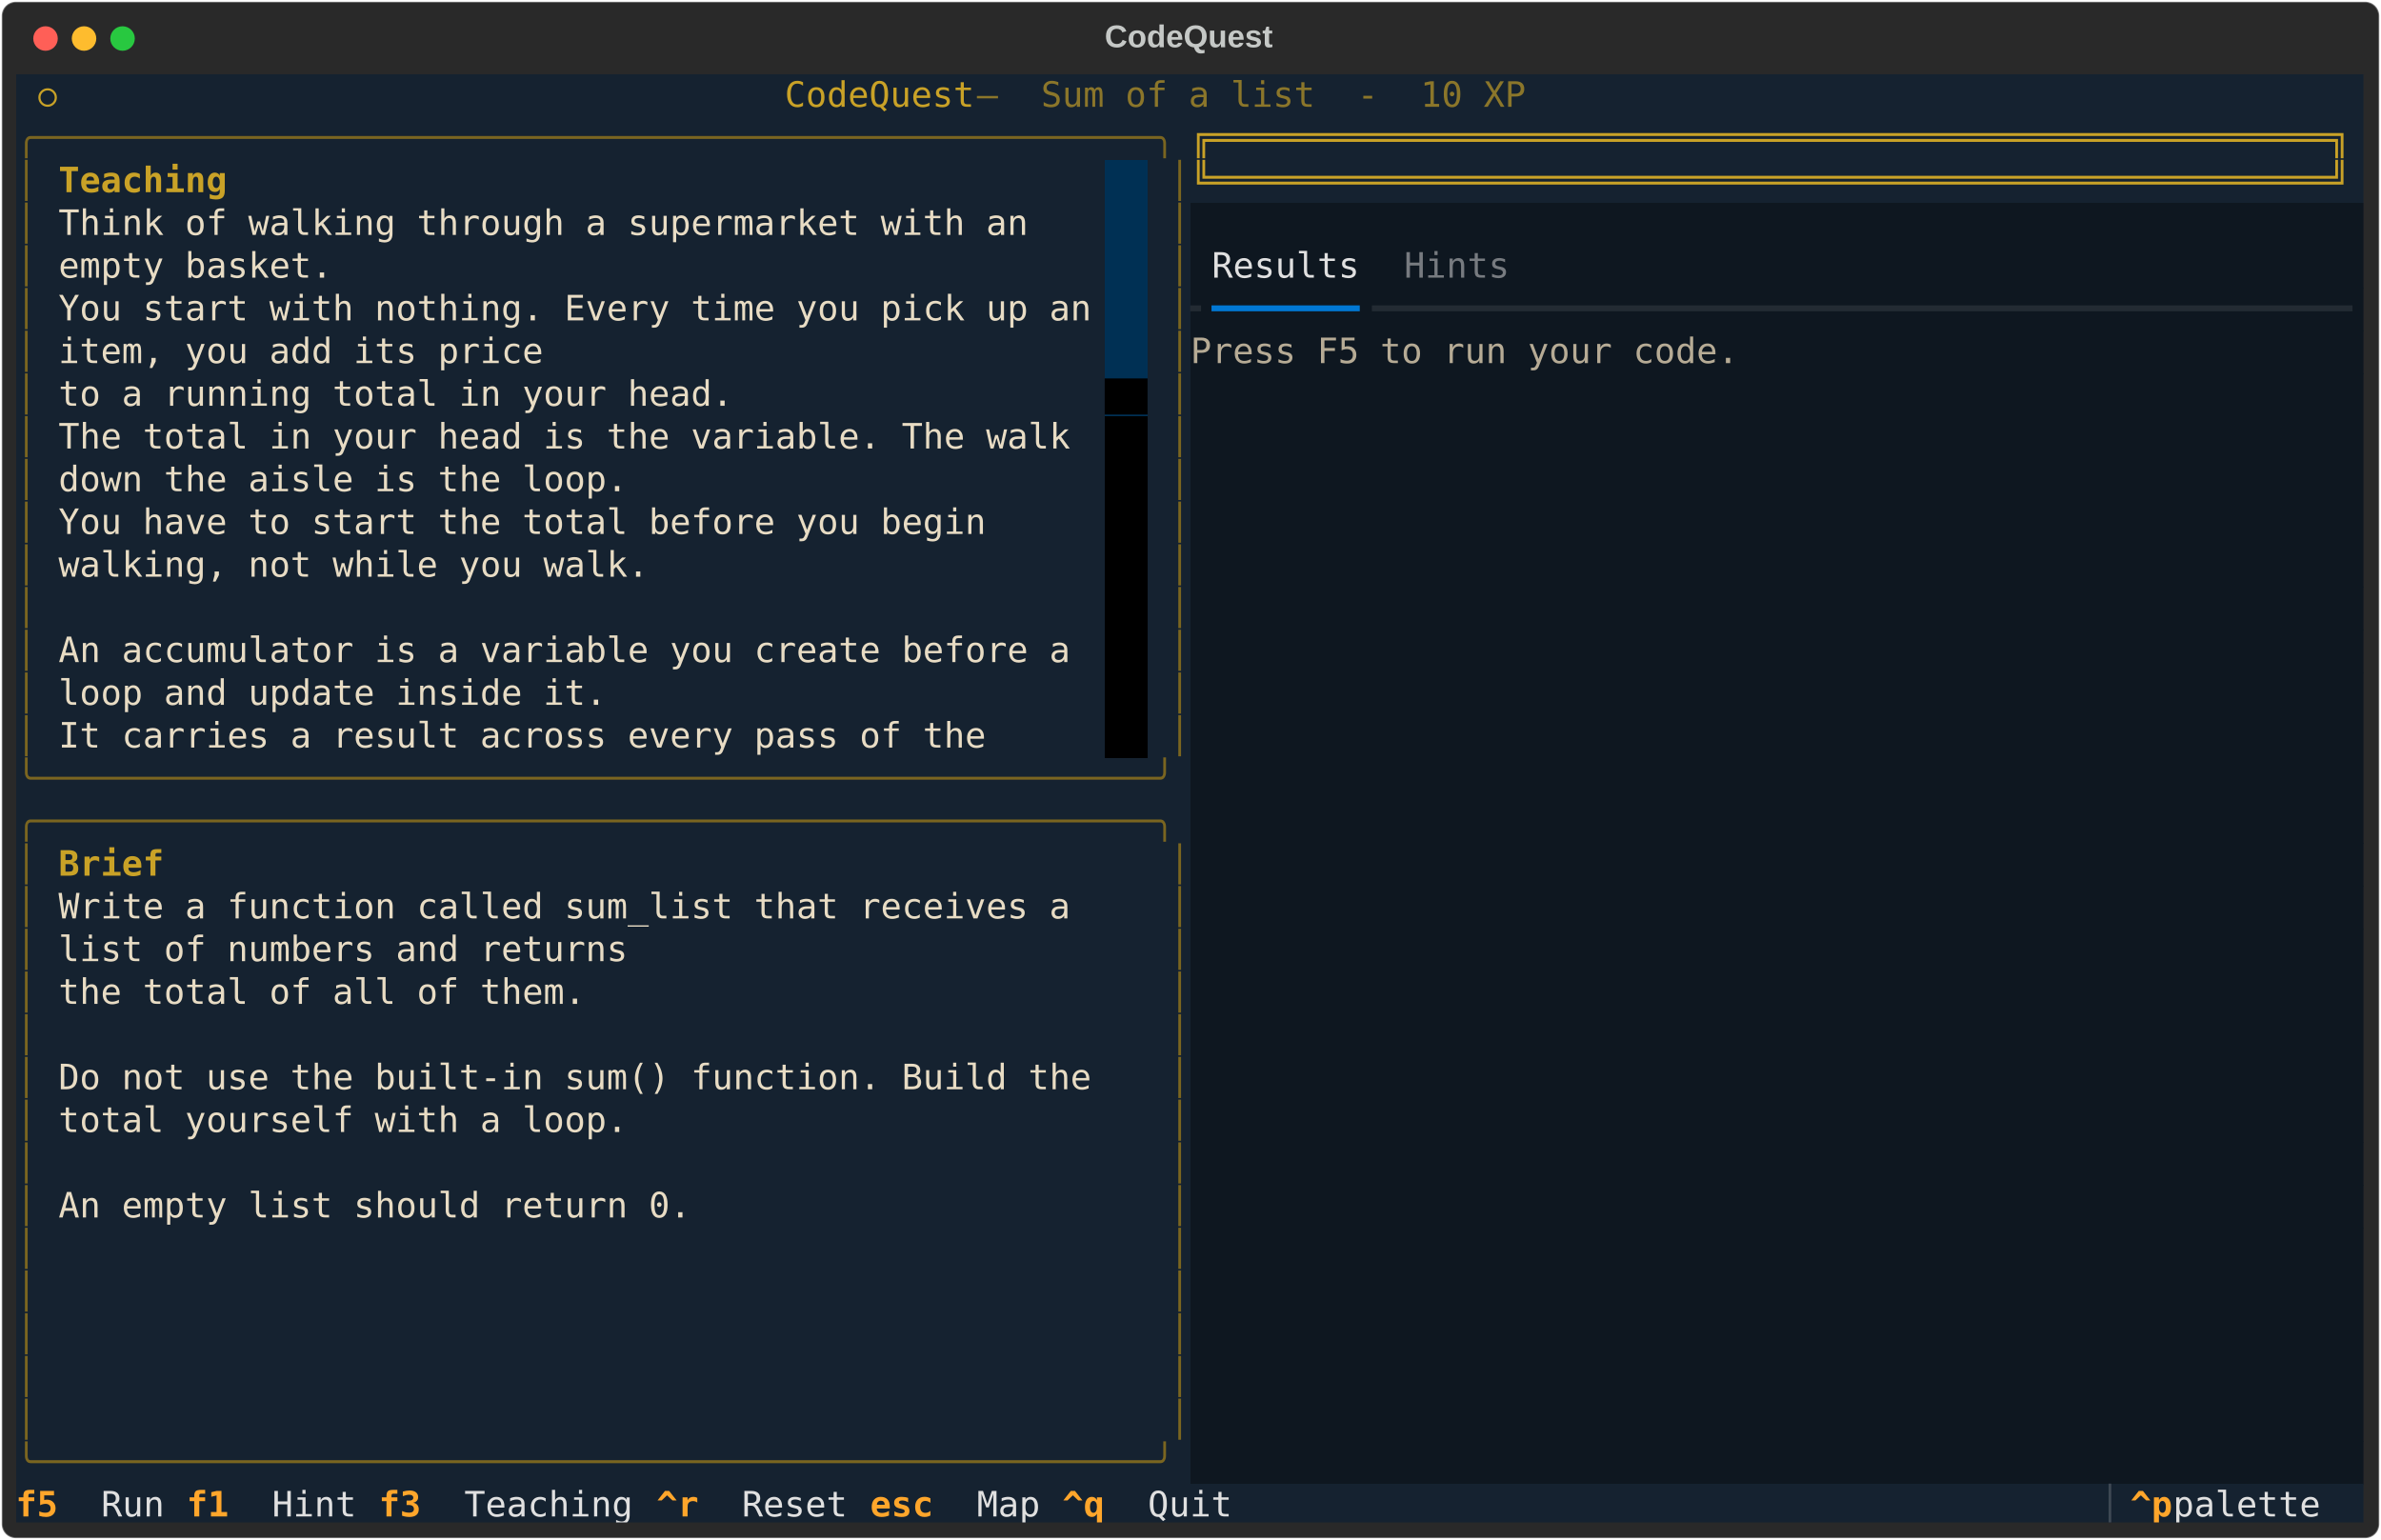
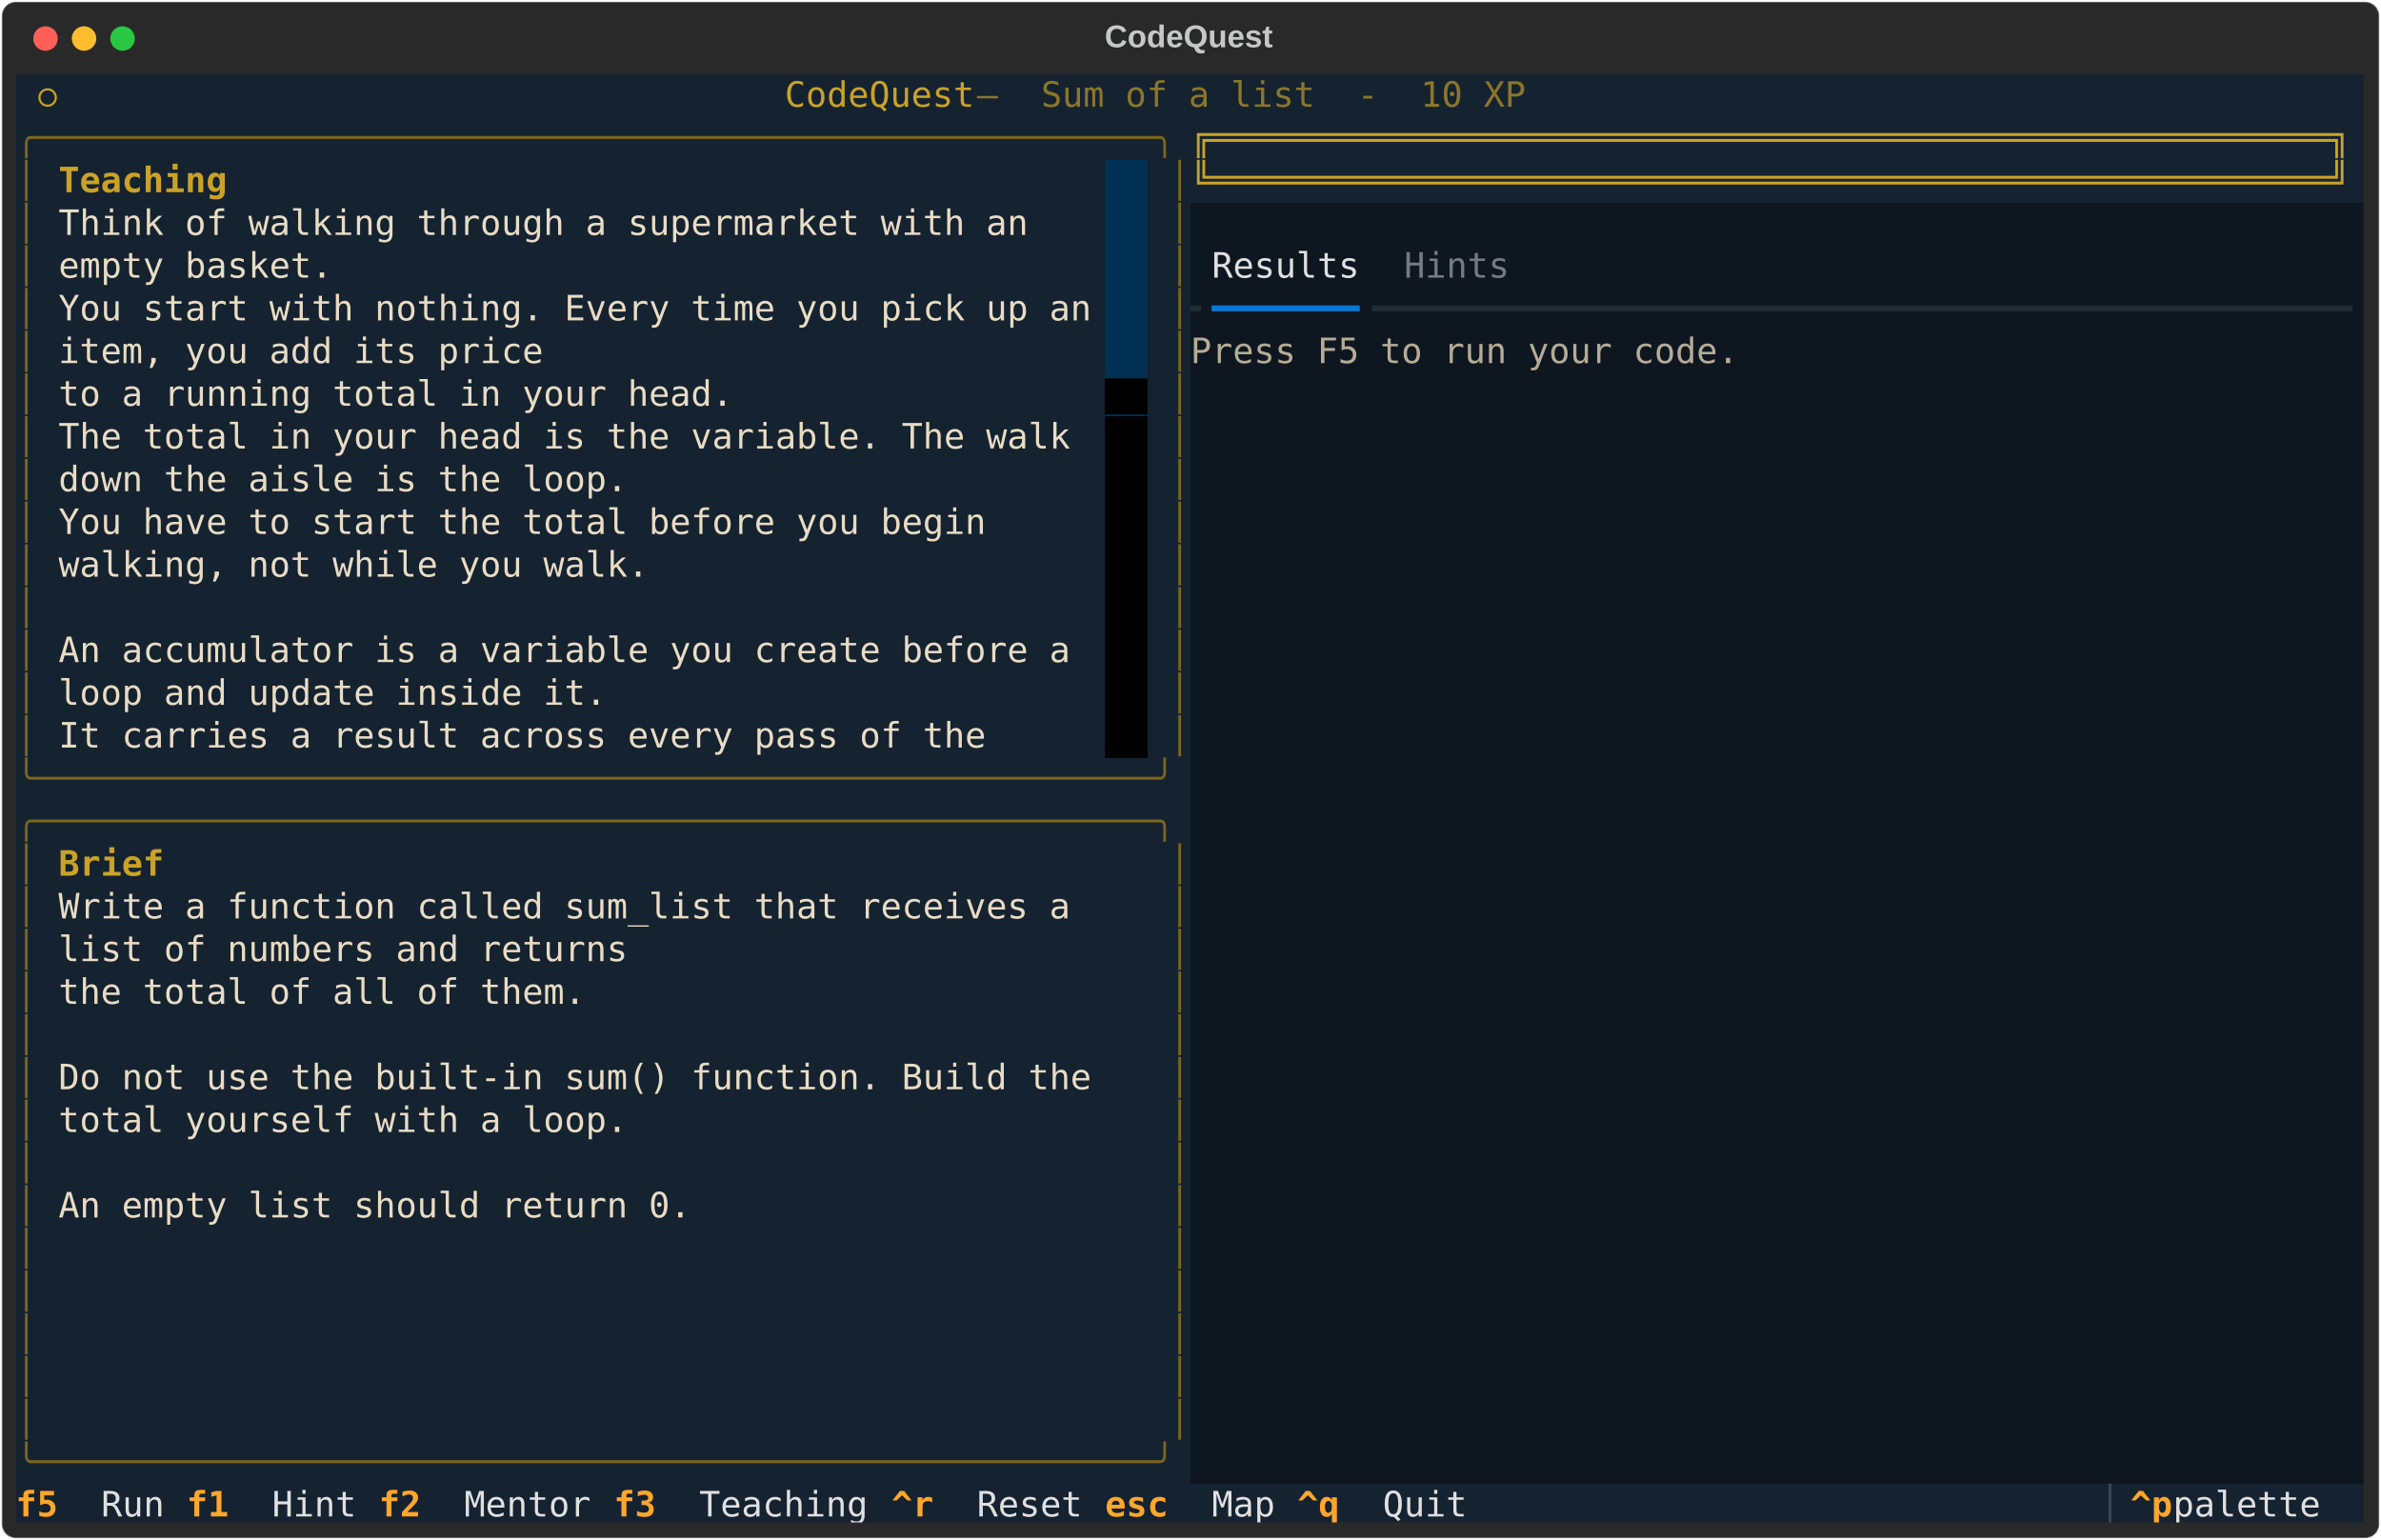
<svg xmlns="http://www.w3.org/2000/svg" class="rich-terminal" viewBox="0 0 1360 879.6">
  <style>

    @font-face {
        font-family: "Fira Code";
        src: local("FiraCode-Regular"),
                url("https://cdnjs.cloudflare.com/ajax/libs/firacode/6.2.0/woff2/FiraCode-Regular.woff2") format("woff2"),
                url("https://cdnjs.cloudflare.com/ajax/libs/firacode/6.2.0/woff/FiraCode-Regular.woff") format("woff");
        font-style: normal;
        font-weight: 400;
    }
    @font-face {
        font-family: "Fira Code";
        src: local("FiraCode-Bold"),
                url("https://cdnjs.cloudflare.com/ajax/libs/firacode/6.2.0/woff2/FiraCode-Bold.woff2") format("woff2"),
                url("https://cdnjs.cloudflare.com/ajax/libs/firacode/6.2.0/woff/FiraCode-Bold.woff") format("woff");
        font-style: bold;
        font-weight: 700;
    }

    .terminal-matrix {
        font-family: Fira Code, monospace;
        font-size: 20px;
        line-height: 24.4px;
        font-variant-east-asian: full-width;
    }

    .terminal-title {
        font-size: 18px;
        font-weight: bold;
        font-family: arial;
    }

    .terminal-r1 { fill: #c5c8c6 }
.terminal-r2 { fill: #c9a227 }
.terminal-r3 { fill: #8b762a }
.terminal-r4 { fill: #7a6520 }
.terminal-r5 { fill: #c9a227;font-weight: bold }
.terminal-r6 { fill: #152230 }
.terminal-r7 { fill: #e8dcc4 }
.terminal-r8 { fill: #b6ab95 }
.terminal-r9 { fill: #e0e0e0 }
.terminal-r10 { fill: #777b80 }
.terminal-r11 { fill: #232b33 }
.terminal-r12 { fill: #0178d4 }
.terminal-r13 { fill: #000000 }
.terminal-r14 { fill: #ffa62b;font-weight: bold }
.terminal-r15 { fill: #3d4853 }
    </style>
  <defs>
    <clipPath id="terminal-clip-terminal">
      <rect x="0" y="0" width="1341.0" height="828.6" />
    </clipPath>
    <clipPath id="terminal-line-0">
      <rect x="0" y="1.5" width="1342" height="24.65" />
    </clipPath>
    <clipPath id="terminal-line-1">
      <rect x="0" y="25.9" width="1342" height="24.65" />
    </clipPath>
    <clipPath id="terminal-line-2">
      <rect x="0" y="50.3" width="1342" height="24.65" />
    </clipPath>
    <clipPath id="terminal-line-3">
      <rect x="0" y="74.7" width="1342" height="24.65" />
    </clipPath>
    <clipPath id="terminal-line-4">
      <rect x="0" y="99.1" width="1342" height="24.65" />
    </clipPath>
    <clipPath id="terminal-line-5">
      <rect x="0" y="123.5" width="1342" height="24.65" />
    </clipPath>
    <clipPath id="terminal-line-6">
      <rect x="0" y="147.9" width="1342" height="24.65" />
    </clipPath>
    <clipPath id="terminal-line-7">
      <rect x="0" y="172.3" width="1342" height="24.65" />
    </clipPath>
    <clipPath id="terminal-line-8">
      <rect x="0" y="196.7" width="1342" height="24.65" />
    </clipPath>
    <clipPath id="terminal-line-9">
      <rect x="0" y="221.1" width="1342" height="24.65" />
    </clipPath>
    <clipPath id="terminal-line-10">
      <rect x="0" y="245.5" width="1342" height="24.65" />
    </clipPath>
    <clipPath id="terminal-line-11">
      <rect x="0" y="269.9" width="1342" height="24.65" />
    </clipPath>
    <clipPath id="terminal-line-12">
      <rect x="0" y="294.3" width="1342" height="24.65" />
    </clipPath>
    <clipPath id="terminal-line-13">
      <rect x="0" y="318.7" width="1342" height="24.65" />
    </clipPath>
    <clipPath id="terminal-line-14">
      <rect x="0" y="343.1" width="1342" height="24.65" />
    </clipPath>
    <clipPath id="terminal-line-15">
      <rect x="0" y="367.5" width="1342" height="24.65" />
    </clipPath>
    <clipPath id="terminal-line-16">
      <rect x="0" y="391.9" width="1342" height="24.65" />
    </clipPath>
    <clipPath id="terminal-line-17">
      <rect x="0" y="416.3" width="1342" height="24.65" />
    </clipPath>
    <clipPath id="terminal-line-18">
      <rect x="0" y="440.7" width="1342" height="24.65" />
    </clipPath>
    <clipPath id="terminal-line-19">
      <rect x="0" y="465.1" width="1342" height="24.65" />
    </clipPath>
    <clipPath id="terminal-line-20">
      <rect x="0" y="489.5" width="1342" height="24.65" />
    </clipPath>
    <clipPath id="terminal-line-21">
      <rect x="0" y="513.9" width="1342" height="24.65" />
    </clipPath>
    <clipPath id="terminal-line-22">
      <rect x="0" y="538.3" width="1342" height="24.65" />
    </clipPath>
    <clipPath id="terminal-line-23">
      <rect x="0" y="562.7" width="1342" height="24.65" />
    </clipPath>
    <clipPath id="terminal-line-24">
      <rect x="0" y="587.1" width="1342" height="24.65" />
    </clipPath>
    <clipPath id="terminal-line-25">
      <rect x="0" y="611.5" width="1342" height="24.65" />
    </clipPath>
    <clipPath id="terminal-line-26">
      <rect x="0" y="635.9" width="1342" height="24.65" />
    </clipPath>
    <clipPath id="terminal-line-27">
      <rect x="0" y="660.3" width="1342" height="24.65" />
    </clipPath>
    <clipPath id="terminal-line-28">
      <rect x="0" y="684.7" width="1342" height="24.65" />
    </clipPath>
    <clipPath id="terminal-line-29">
      <rect x="0" y="709.1" width="1342" height="24.65" />
    </clipPath>
    <clipPath id="terminal-line-30">
      <rect x="0" y="733.5" width="1342" height="24.65" />
    </clipPath>
    <clipPath id="terminal-line-31">
      <rect x="0" y="757.9" width="1342" height="24.65" />
    </clipPath>
    <clipPath id="terminal-line-32">
      <rect x="0" y="782.3" width="1342" height="24.65" />
    </clipPath>
  </defs>
  <rect fill="#292929" stroke="rgba(255,255,255,0.35)" stroke-width="1" x="1" y="1" width="1358" height="877.6" rx="8" />
  <text class="terminal-title" fill="#c5c8c6" text-anchor="middle" x="679" y="27">CodeQuest</text>
  <g transform="translate(26,22)">
    <circle cx="0" cy="0" r="7" fill="#ff5f57" />
    <circle cx="22" cy="0" r="7" fill="#febc2e" />
    <circle cx="44" cy="0" r="7" fill="#28c840" />
  </g>
  <g transform="translate(9, 41)" clip-path="url(#terminal-clip-terminal)">
    <rect fill="#152230" x="0" y="1.5" width="12.2" height="24.65" shape-rendering="crispEdges" />
    <rect fill="#152230" x="12.2" y="1.5" width="12.2" height="24.65" shape-rendering="crispEdges" />
    <rect fill="#152230" x="24.4" y="1.5" width="61" height="24.65" shape-rendering="crispEdges" />
    <rect fill="#152230" x="85.4" y="1.5" width="12.2" height="24.65" shape-rendering="crispEdges" />
    <rect fill="#152230" x="97.6" y="1.5" width="341.6" height="24.65" shape-rendering="crispEdges" />
    <rect fill="#152230" x="439.2" y="1.5" width="109.8" height="24.65" shape-rendering="crispEdges" />
    <rect fill="#152230" x="549" y="1.5" width="36.6" height="24.65" shape-rendering="crispEdges" />
    <rect fill="#152230" x="585.6" y="1.5" width="280.6" height="24.65" shape-rendering="crispEdges" />
    <rect fill="#152230" x="866.2" y="1.5" width="353.8" height="24.65" shape-rendering="crispEdges" />
    <rect fill="#152230" x="1220" y="1.5" width="12.2" height="24.65" shape-rendering="crispEdges" />
    <rect fill="#152230" x="1232.2" y="1.5" width="0" height="24.65" shape-rendering="crispEdges" />
    <rect fill="#152230" x="1232.2" y="1.5" width="109.8" height="24.65" shape-rendering="crispEdges" />
    <rect fill="#152230" x="0" y="25.9" width="671" height="24.65" shape-rendering="crispEdges" />
    <rect fill="#152230" x="671" y="25.9" width="671" height="24.65" shape-rendering="crispEdges" />
    <rect fill="#152230" x="0" y="50.3" width="12.2" height="24.65" shape-rendering="crispEdges" />
    <rect fill="#152230" x="12.2" y="50.3" width="12.2" height="24.65" shape-rendering="crispEdges" />
    <rect fill="#152230" x="24.4" y="50.3" width="97.6" height="24.65" shape-rendering="crispEdges" />
    <rect fill="#152230" x="122" y="50.3" width="500.2" height="24.65" shape-rendering="crispEdges" />
    <rect fill="#003054" x="622.2" y="50.3" width="24.4" height="24.65" shape-rendering="crispEdges" />
    <rect fill="#152230" x="646.6" y="50.3" width="12.2" height="24.65" shape-rendering="crispEdges" />
    <rect fill="#152230" x="658.8" y="50.3" width="12.2" height="24.65" shape-rendering="crispEdges" />
    <rect fill="#152230" x="671" y="50.3" width="671" height="24.65" shape-rendering="crispEdges" />
    <rect fill="#152230" x="0" y="74.7" width="12.2" height="24.65" shape-rendering="crispEdges" />
    <rect fill="#152230" x="12.2" y="74.7" width="12.2" height="24.65" shape-rendering="crispEdges" />
    <rect fill="#152230" x="24.4" y="74.7" width="561.2" height="24.65" shape-rendering="crispEdges" />
    <rect fill="#152230" x="585.6" y="74.7" width="36.6" height="24.65" shape-rendering="crispEdges" />
    <rect fill="#003054" x="622.2" y="74.7" width="24.4" height="24.65" shape-rendering="crispEdges" />
    <rect fill="#152230" x="646.6" y="74.7" width="12.2" height="24.65" shape-rendering="crispEdges" />
    <rect fill="#152230" x="658.8" y="74.7" width="12.2" height="24.65" shape-rendering="crispEdges" />
    <rect fill="#0e1720" x="671" y="74.7" width="0" height="24.65" shape-rendering="crispEdges" />
    <rect fill="#0e1720" x="671" y="74.7" width="671" height="24.65" shape-rendering="crispEdges" />
    <rect fill="#152230" x="0" y="99.1" width="12.2" height="24.65" shape-rendering="crispEdges" />
    <rect fill="#152230" x="12.2" y="99.1" width="12.2" height="24.65" shape-rendering="crispEdges" />
    <rect fill="#152230" x="24.4" y="99.1" width="158.6" height="24.65" shape-rendering="crispEdges" />
    <rect fill="#152230" x="183" y="99.1" width="439.2" height="24.65" shape-rendering="crispEdges" />
    <rect fill="#003054" x="622.2" y="99.1" width="24.4" height="24.65" shape-rendering="crispEdges" />
    <rect fill="#152230" x="646.6" y="99.1" width="12.2" height="24.65" shape-rendering="crispEdges" />
    <rect fill="#152230" x="658.8" y="99.1" width="12.2" height="24.65" shape-rendering="crispEdges" />
    <rect fill="#0e1720" x="671" y="99.1" width="12.2" height="24.65" shape-rendering="crispEdges" />
    <rect fill="#0e1720" x="683.2" y="99.1" width="85.4" height="24.65" shape-rendering="crispEdges" />
    <rect fill="#0e1720" x="768.6" y="99.1" width="24.4" height="24.65" shape-rendering="crispEdges" />
    <rect fill="#0e1720" x="793" y="99.1" width="61" height="24.65" shape-rendering="crispEdges" />
    <rect fill="#0e1720" x="854" y="99.1" width="488" height="24.65" shape-rendering="crispEdges" />
    <rect fill="#152230" x="0" y="123.5" width="12.2" height="24.65" shape-rendering="crispEdges" />
    <rect fill="#152230" x="12.2" y="123.5" width="12.2" height="24.65" shape-rendering="crispEdges" />
    <rect fill="#152230" x="24.4" y="123.5" width="597.8" height="24.65" shape-rendering="crispEdges" />
    <rect fill="#003054" x="622.2" y="123.5" width="24.4" height="24.65" shape-rendering="crispEdges" />
    <rect fill="#152230" x="646.6" y="123.5" width="12.2" height="24.65" shape-rendering="crispEdges" />
    <rect fill="#152230" x="658.8" y="123.5" width="12.2" height="24.65" shape-rendering="crispEdges" />
    <rect fill="#0e1720" x="671" y="123.5" width="12.2" height="24.65" shape-rendering="crispEdges" />
    <rect fill="#0e1720" x="683.2" y="123.5" width="85.4" height="24.65" shape-rendering="crispEdges" />
    <rect fill="#0e1720" x="768.6" y="123.5" width="573.4" height="24.65" shape-rendering="crispEdges" />
    <rect fill="#152230" x="0" y="147.9" width="12.2" height="24.65" shape-rendering="crispEdges" />
    <rect fill="#152230" x="12.2" y="147.9" width="12.2" height="24.65" shape-rendering="crispEdges" />
    <rect fill="#152230" x="24.4" y="147.9" width="280.6" height="24.65" shape-rendering="crispEdges" />
    <rect fill="#152230" x="305" y="147.9" width="317.2" height="24.65" shape-rendering="crispEdges" />
    <rect fill="#003054" x="622.2" y="147.9" width="24.4" height="24.65" shape-rendering="crispEdges" />
    <rect fill="#152230" x="646.6" y="147.9" width="12.2" height="24.65" shape-rendering="crispEdges" />
    <rect fill="#152230" x="658.8" y="147.9" width="12.2" height="24.65" shape-rendering="crispEdges" />
    <rect fill="#0e1720" x="671" y="147.9" width="317.2" height="24.65" shape-rendering="crispEdges" />
    <rect fill="#0e1720" x="988.2" y="147.9" width="353.8" height="24.65" shape-rendering="crispEdges" />
    <rect fill="#152230" x="0" y="172.3" width="12.2" height="24.65" shape-rendering="crispEdges" />
    <rect fill="#152230" x="12.2" y="172.3" width="12.2" height="24.65" shape-rendering="crispEdges" />
    <rect fill="#152230" x="24.4" y="172.3" width="390.4" height="24.65" shape-rendering="crispEdges" />
    <rect fill="#152230" x="414.8" y="172.3" width="207.4" height="24.65" shape-rendering="crispEdges" />
    <rect fill="#003054" x="622.2" y="172.3" width="24.4" height="24.65" shape-rendering="crispEdges" />
    <rect fill="#152230" x="646.6" y="172.3" width="12.2" height="24.65" shape-rendering="crispEdges" />
    <rect fill="#152230" x="658.8" y="172.3" width="12.2" height="24.65" shape-rendering="crispEdges" />
    <rect fill="#0e1720" x="671" y="172.3" width="671" height="24.65" shape-rendering="crispEdges" />
    <rect fill="#152230" x="0" y="196.7" width="12.2" height="24.65" shape-rendering="crispEdges" />
    <rect fill="#152230" x="12.2" y="196.7" width="12.2" height="24.65" shape-rendering="crispEdges" />
    <rect fill="#152230" x="24.4" y="196.7" width="585.6" height="24.65" shape-rendering="crispEdges" />
    <rect fill="#152230" x="610" y="196.7" width="12.2" height="24.65" shape-rendering="crispEdges" />
    <rect fill="#000000" x="622.2" y="196.7" width="24.4" height="24.65" shape-rendering="crispEdges" />
    <rect fill="#152230" x="646.6" y="196.7" width="12.2" height="24.65" shape-rendering="crispEdges" />
    <rect fill="#152230" x="658.8" y="196.7" width="12.2" height="24.65" shape-rendering="crispEdges" />
    <rect fill="#0e1720" x="671" y="196.7" width="671" height="24.65" shape-rendering="crispEdges" />
    <rect fill="#152230" x="0" y="221.1" width="12.2" height="24.65" shape-rendering="crispEdges" />
    <rect fill="#152230" x="12.2" y="221.1" width="12.2" height="24.65" shape-rendering="crispEdges" />
    <rect fill="#152230" x="24.4" y="221.1" width="329.4" height="24.65" shape-rendering="crispEdges" />
    <rect fill="#152230" x="353.8" y="221.1" width="268.4" height="24.65" shape-rendering="crispEdges" />
    <rect fill="#000000" x="622.2" y="221.1" width="24.4" height="24.65" shape-rendering="crispEdges" />
    <rect fill="#152230" x="646.6" y="221.1" width="12.2" height="24.65" shape-rendering="crispEdges" />
    <rect fill="#152230" x="658.8" y="221.1" width="12.2" height="24.65" shape-rendering="crispEdges" />
    <rect fill="#0e1720" x="671" y="221.1" width="671" height="24.65" shape-rendering="crispEdges" />
    <rect fill="#152230" x="0" y="245.5" width="12.2" height="24.65" shape-rendering="crispEdges" />
    <rect fill="#152230" x="12.2" y="245.5" width="12.2" height="24.65" shape-rendering="crispEdges" />
    <rect fill="#152230" x="24.4" y="245.5" width="536.8" height="24.65" shape-rendering="crispEdges" />
    <rect fill="#152230" x="561.2" y="245.5" width="61" height="24.65" shape-rendering="crispEdges" />
    <rect fill="#000000" x="622.2" y="245.5" width="24.4" height="24.65" shape-rendering="crispEdges" />
    <rect fill="#152230" x="646.6" y="245.5" width="12.2" height="24.65" shape-rendering="crispEdges" />
    <rect fill="#152230" x="658.8" y="245.5" width="12.2" height="24.65" shape-rendering="crispEdges" />
    <rect fill="#0e1720" x="671" y="245.5" width="671" height="24.65" shape-rendering="crispEdges" />
    <rect fill="#152230" x="0" y="269.9" width="12.2" height="24.65" shape-rendering="crispEdges" />
    <rect fill="#152230" x="12.2" y="269.9" width="12.2" height="24.65" shape-rendering="crispEdges" />
    <rect fill="#152230" x="24.4" y="269.9" width="341.6" height="24.65" shape-rendering="crispEdges" />
    <rect fill="#152230" x="366" y="269.9" width="256.2" height="24.65" shape-rendering="crispEdges" />
    <rect fill="#000000" x="622.2" y="269.9" width="24.4" height="24.65" shape-rendering="crispEdges" />
    <rect fill="#152230" x="646.6" y="269.9" width="12.2" height="24.65" shape-rendering="crispEdges" />
    <rect fill="#152230" x="658.8" y="269.9" width="12.2" height="24.65" shape-rendering="crispEdges" />
    <rect fill="#0e1720" x="671" y="269.9" width="671" height="24.65" shape-rendering="crispEdges" />
    <rect fill="#152230" x="0" y="294.3" width="12.2" height="24.65" shape-rendering="crispEdges" />
    <rect fill="#152230" x="12.2" y="294.3" width="12.2" height="24.65" shape-rendering="crispEdges" />
    <rect fill="#152230" x="24.4" y="294.3" width="0" height="24.65" shape-rendering="crispEdges" />
    <rect fill="#152230" x="24.4" y="294.3" width="597.8" height="24.65" shape-rendering="crispEdges" />
    <rect fill="#000000" x="622.2" y="294.3" width="24.4" height="24.65" shape-rendering="crispEdges" />
    <rect fill="#152230" x="646.6" y="294.3" width="12.2" height="24.65" shape-rendering="crispEdges" />
    <rect fill="#152230" x="658.8" y="294.3" width="12.2" height="24.65" shape-rendering="crispEdges" />
    <rect fill="#0e1720" x="671" y="294.3" width="671" height="24.65" shape-rendering="crispEdges" />
    <rect fill="#152230" x="0" y="318.7" width="12.2" height="24.65" shape-rendering="crispEdges" />
    <rect fill="#152230" x="12.2" y="318.7" width="12.2" height="24.65" shape-rendering="crispEdges" />
    <rect fill="#152230" x="24.4" y="318.7" width="585.6" height="24.65" shape-rendering="crispEdges" />
    <rect fill="#152230" x="610" y="318.7" width="12.2" height="24.65" shape-rendering="crispEdges" />
    <rect fill="#000000" x="622.2" y="318.7" width="24.4" height="24.65" shape-rendering="crispEdges" />
    <rect fill="#152230" x="646.6" y="318.7" width="12.2" height="24.65" shape-rendering="crispEdges" />
    <rect fill="#152230" x="658.8" y="318.7" width="12.2" height="24.65" shape-rendering="crispEdges" />
    <rect fill="#0e1720" x="671" y="318.7" width="671" height="24.65" shape-rendering="crispEdges" />
    <rect fill="#152230" x="0" y="343.1" width="12.2" height="24.65" shape-rendering="crispEdges" />
    <rect fill="#152230" x="12.2" y="343.1" width="12.2" height="24.65" shape-rendering="crispEdges" />
    <rect fill="#152230" x="24.4" y="343.1" width="317.2" height="24.65" shape-rendering="crispEdges" />
    <rect fill="#152230" x="341.6" y="343.1" width="280.6" height="24.65" shape-rendering="crispEdges" />
    <rect fill="#000000" x="622.2" y="343.1" width="24.4" height="24.65" shape-rendering="crispEdges" />
    <rect fill="#152230" x="646.6" y="343.1" width="12.2" height="24.65" shape-rendering="crispEdges" />
    <rect fill="#152230" x="658.8" y="343.1" width="12.2" height="24.65" shape-rendering="crispEdges" />
    <rect fill="#0e1720" x="671" y="343.1" width="671" height="24.65" shape-rendering="crispEdges" />
    <rect fill="#152230" x="0" y="367.5" width="12.2" height="24.65" shape-rendering="crispEdges" />
    <rect fill="#152230" x="12.2" y="367.5" width="12.2" height="24.65" shape-rendering="crispEdges" />
    <rect fill="#152230" x="24.4" y="367.5" width="536.8" height="24.65" shape-rendering="crispEdges" />
    <rect fill="#152230" x="561.2" y="367.5" width="61" height="24.65" shape-rendering="crispEdges" />
    <rect fill="#000000" x="622.2" y="367.5" width="24.4" height="24.65" shape-rendering="crispEdges" />
    <rect fill="#152230" x="646.6" y="367.5" width="12.2" height="24.65" shape-rendering="crispEdges" />
    <rect fill="#152230" x="658.8" y="367.5" width="12.2" height="24.65" shape-rendering="crispEdges" />
    <rect fill="#0e1720" x="671" y="367.5" width="671" height="24.65" shape-rendering="crispEdges" />
    <rect fill="#152230" x="0" y="391.9" width="671" height="24.65" shape-rendering="crispEdges" />
    <rect fill="#0e1720" x="671" y="391.9" width="671" height="24.65" shape-rendering="crispEdges" />
    <rect fill="#152230" x="0" y="416.3" width="671" height="24.65" shape-rendering="crispEdges" />
    <rect fill="#0e1720" x="671" y="416.3" width="671" height="24.65" shape-rendering="crispEdges" />
    <rect fill="#152230" x="0" y="440.7" width="12.2" height="24.65" shape-rendering="crispEdges" />
    <rect fill="#152230" x="12.2" y="440.7" width="12.2" height="24.65" shape-rendering="crispEdges" />
    <rect fill="#152230" x="24.4" y="440.7" width="61" height="24.65" shape-rendering="crispEdges" />
    <rect fill="#152230" x="85.4" y="440.7" width="573.4" height="24.65" shape-rendering="crispEdges" />
    <rect fill="#152230" x="658.8" y="440.7" width="12.2" height="24.65" shape-rendering="crispEdges" />
    <rect fill="#0e1720" x="671" y="440.7" width="671" height="24.65" shape-rendering="crispEdges" />
    <rect fill="#152230" x="0" y="465.1" width="12.2" height="24.65" shape-rendering="crispEdges" />
    <rect fill="#152230" x="12.2" y="465.1" width="12.2" height="24.65" shape-rendering="crispEdges" />
    <rect fill="#152230" x="24.4" y="465.1" width="585.6" height="24.65" shape-rendering="crispEdges" />
    <rect fill="#152230" x="610" y="465.1" width="48.8" height="24.65" shape-rendering="crispEdges" />
    <rect fill="#152230" x="658.8" y="465.1" width="12.2" height="24.65" shape-rendering="crispEdges" />
    <rect fill="#0e1720" x="671" y="465.1" width="671" height="24.65" shape-rendering="crispEdges" />
    <rect fill="#152230" x="0" y="489.5" width="12.2" height="24.65" shape-rendering="crispEdges" />
    <rect fill="#152230" x="12.2" y="489.5" width="12.2" height="24.65" shape-rendering="crispEdges" />
    <rect fill="#152230" x="24.4" y="489.5" width="329.4" height="24.65" shape-rendering="crispEdges" />
    <rect fill="#152230" x="353.8" y="489.5" width="305" height="24.65" shape-rendering="crispEdges" />
    <rect fill="#152230" x="658.8" y="489.5" width="12.2" height="24.65" shape-rendering="crispEdges" />
    <rect fill="#0e1720" x="671" y="489.5" width="671" height="24.65" shape-rendering="crispEdges" />
    <rect fill="#152230" x="0" y="513.9" width="12.2" height="24.65" shape-rendering="crispEdges" />
    <rect fill="#152230" x="12.2" y="513.9" width="12.2" height="24.65" shape-rendering="crispEdges" />
    <rect fill="#152230" x="24.4" y="513.9" width="305" height="24.65" shape-rendering="crispEdges" />
    <rect fill="#152230" x="329.4" y="513.9" width="329.4" height="24.65" shape-rendering="crispEdges" />
    <rect fill="#152230" x="658.8" y="513.9" width="12.2" height="24.65" shape-rendering="crispEdges" />
    <rect fill="#0e1720" x="671" y="513.9" width="671" height="24.65" shape-rendering="crispEdges" />
    <rect fill="#152230" x="0" y="538.3" width="12.2" height="24.65" shape-rendering="crispEdges" />
    <rect fill="#152230" x="12.2" y="538.3" width="12.2" height="24.65" shape-rendering="crispEdges" />
    <rect fill="#152230" x="24.4" y="538.3" width="0" height="24.65" shape-rendering="crispEdges" />
    <rect fill="#152230" x="24.4" y="538.3" width="634.4" height="24.65" shape-rendering="crispEdges" />
    <rect fill="#152230" x="658.8" y="538.3" width="12.2" height="24.65" shape-rendering="crispEdges" />
    <rect fill="#0e1720" x="671" y="538.3" width="671" height="24.65" shape-rendering="crispEdges" />
    <rect fill="#152230" x="0" y="562.7" width="12.2" height="24.65" shape-rendering="crispEdges" />
    <rect fill="#152230" x="12.2" y="562.7" width="12.2" height="24.65" shape-rendering="crispEdges" />
    <rect fill="#152230" x="24.4" y="562.7" width="597.8" height="24.65" shape-rendering="crispEdges" />
    <rect fill="#152230" x="622.2" y="562.7" width="36.6" height="24.65" shape-rendering="crispEdges" />
    <rect fill="#152230" x="658.8" y="562.7" width="12.2" height="24.65" shape-rendering="crispEdges" />
    <rect fill="#0e1720" x="671" y="562.7" width="671" height="24.65" shape-rendering="crispEdges" />
    <rect fill="#152230" x="0" y="587.1" width="12.2" height="24.65" shape-rendering="crispEdges" />
    <rect fill="#152230" x="12.2" y="587.1" width="12.2" height="24.65" shape-rendering="crispEdges" />
    <rect fill="#152230" x="24.4" y="587.1" width="329.4" height="24.65" shape-rendering="crispEdges" />
    <rect fill="#152230" x="353.8" y="587.1" width="305" height="24.65" shape-rendering="crispEdges" />
    <rect fill="#152230" x="658.8" y="587.1" width="12.2" height="24.65" shape-rendering="crispEdges" />
    <rect fill="#0e1720" x="671" y="587.1" width="671" height="24.65" shape-rendering="crispEdges" />
    <rect fill="#152230" x="0" y="611.5" width="12.2" height="24.65" shape-rendering="crispEdges" />
    <rect fill="#152230" x="12.2" y="611.5" width="12.2" height="24.65" shape-rendering="crispEdges" />
    <rect fill="#152230" x="24.4" y="611.5" width="0" height="24.65" shape-rendering="crispEdges" />
    <rect fill="#152230" x="24.4" y="611.5" width="634.4" height="24.65" shape-rendering="crispEdges" />
    <rect fill="#152230" x="658.8" y="611.5" width="12.2" height="24.65" shape-rendering="crispEdges" />
    <rect fill="#0e1720" x="671" y="611.5" width="671" height="24.65" shape-rendering="crispEdges" />
    <rect fill="#152230" x="0" y="635.9" width="12.2" height="24.65" shape-rendering="crispEdges" />
    <rect fill="#152230" x="12.2" y="635.9" width="12.2" height="24.65" shape-rendering="crispEdges" />
    <rect fill="#152230" x="24.4" y="635.9" width="366" height="24.65" shape-rendering="crispEdges" />
    <rect fill="#152230" x="390.4" y="635.9" width="268.4" height="24.65" shape-rendering="crispEdges" />
    <rect fill="#152230" x="658.8" y="635.9" width="12.2" height="24.65" shape-rendering="crispEdges" />
    <rect fill="#0e1720" x="671" y="635.9" width="671" height="24.65" shape-rendering="crispEdges" />
    <rect fill="#152230" x="0" y="660.3" width="12.2" height="24.65" shape-rendering="crispEdges" />
    <rect fill="#152230" x="12.2" y="660.3" width="646.6" height="24.65" shape-rendering="crispEdges" />
    <rect fill="#152230" x="658.8" y="660.3" width="12.2" height="24.65" shape-rendering="crispEdges" />
    <rect fill="#0e1720" x="671" y="660.3" width="671" height="24.65" shape-rendering="crispEdges" />
    <rect fill="#152230" x="0" y="684.7" width="12.2" height="24.65" shape-rendering="crispEdges" />
    <rect fill="#152230" x="12.2" y="684.7" width="646.6" height="24.65" shape-rendering="crispEdges" />
    <rect fill="#152230" x="658.8" y="684.7" width="12.2" height="24.65" shape-rendering="crispEdges" />
    <rect fill="#0e1720" x="671" y="684.7" width="671" height="24.65" shape-rendering="crispEdges" />
    <rect fill="#152230" x="0" y="709.1" width="12.2" height="24.65" shape-rendering="crispEdges" />
    <rect fill="#152230" x="12.2" y="709.1" width="646.6" height="24.65" shape-rendering="crispEdges" />
    <rect fill="#152230" x="658.8" y="709.1" width="12.2" height="24.65" shape-rendering="crispEdges" />
    <rect fill="#0e1720" x="671" y="709.1" width="671" height="24.65" shape-rendering="crispEdges" />
    <rect fill="#152230" x="0" y="733.5" width="12.2" height="24.65" shape-rendering="crispEdges" />
    <rect fill="#152230" x="12.2" y="733.5" width="646.6" height="24.65" shape-rendering="crispEdges" />
    <rect fill="#152230" x="658.8" y="733.5" width="12.2" height="24.65" shape-rendering="crispEdges" />
    <rect fill="#0e1720" x="671" y="733.5" width="671" height="24.65" shape-rendering="crispEdges" />
    <rect fill="#152230" x="0" y="757.9" width="12.2" height="24.65" shape-rendering="crispEdges" />
    <rect fill="#152230" x="12.2" y="757.9" width="646.6" height="24.65" shape-rendering="crispEdges" />
    <rect fill="#152230" x="658.8" y="757.9" width="12.2" height="24.65" shape-rendering="crispEdges" />
    <rect fill="#0e1720" x="671" y="757.9" width="671" height="24.65" shape-rendering="crispEdges" />
    <rect fill="#152230" x="0" y="782.3" width="671" height="24.65" shape-rendering="crispEdges" />
    <rect fill="#0e1720" x="671" y="782.3" width="671" height="24.65" shape-rendering="crispEdges" />
    <rect fill="#152230" x="0" y="806.7" width="48.8" height="24.65" shape-rendering="crispEdges" />
    <rect fill="#152230" x="48.8" y="806.7" width="48.8" height="24.65" shape-rendering="crispEdges" />
    <rect fill="#152230" x="97.6" y="806.7" width="48.8" height="24.65" shape-rendering="crispEdges" />
    <rect fill="#152230" x="146.4" y="806.7" width="61" height="24.65" shape-rendering="crispEdges" />
    <rect fill="#152230" x="207.4" y="806.7" width="48.8" height="24.65" shape-rendering="crispEdges" />
-     <rect fill="#152230" x="256.2" y="806.7" width="109.8" height="24.65" shape-rendering="crispEdges" />
-     <rect fill="#152230" x="366" y="806.7" width="48.8" height="24.65" shape-rendering="crispEdges" />
-     <rect fill="#152230" x="414.8" y="806.7" width="73.2" height="24.65" shape-rendering="crispEdges" />
-     <rect fill="#152230" x="488" y="806.7" width="61" height="24.65" shape-rendering="crispEdges" />
-     <rect fill="#152230" x="549" y="806.7" width="48.8" height="24.65" shape-rendering="crispEdges" />
-     <rect fill="#152230" x="597.8" y="806.7" width="48.8" height="24.65" shape-rendering="crispEdges" />
-     <rect fill="#152230" x="646.6" y="806.7" width="61" height="24.65" shape-rendering="crispEdges" />
-     <rect fill="#152230" x="707.6" y="806.7" width="488" height="24.65" shape-rendering="crispEdges" />
+     <rect fill="#152230" x="256.2" y="806.7" width="85.4" height="24.65" shape-rendering="crispEdges" />
+     <rect fill="#152230" x="341.6" y="806.7" width="48.8" height="24.65" shape-rendering="crispEdges" />
+     <rect fill="#152230" x="390.4" y="806.7" width="109.8" height="24.65" shape-rendering="crispEdges" />
+     <rect fill="#152230" x="500.2" y="806.7" width="48.8" height="24.65" shape-rendering="crispEdges" />
+     <rect fill="#152230" x="549" y="806.7" width="73.2" height="24.65" shape-rendering="crispEdges" />
+     <rect fill="#152230" x="622.2" y="806.7" width="61" height="24.65" shape-rendering="crispEdges" />
+     <rect fill="#152230" x="683.2" y="806.7" width="48.8" height="24.65" shape-rendering="crispEdges" />
+     <rect fill="#152230" x="732" y="806.7" width="48.8" height="24.65" shape-rendering="crispEdges" />
+     <rect fill="#152230" x="780.8" y="806.7" width="61" height="24.65" shape-rendering="crispEdges" />
+     <rect fill="#152230" x="841.8" y="806.7" width="353.8" height="24.65" shape-rendering="crispEdges" />
    <rect fill="#152230" x="1195.6" y="806.7" width="12.2" height="24.65" shape-rendering="crispEdges" />
    <rect fill="#152230" x="1207.8" y="806.7" width="24.4" height="24.65" shape-rendering="crispEdges" />
    <rect fill="#152230" x="1232.2" y="806.7" width="97.6" height="24.65" shape-rendering="crispEdges" />
    <rect fill="#152230" x="1329.8" y="806.7" width="12.2" height="24.65" shape-rendering="crispEdges" />
    <g class="terminal-matrix">
      <text class="terminal-r2" x="12.2" y="20" textLength="12.2" clip-path="url(#terminal-line-0)">⭘</text>
      <text class="terminal-r2" x="439.2" y="20" textLength="109.8" clip-path="url(#terminal-line-0)">CodeQuest</text>
      <text class="terminal-r3" x="549" y="20" textLength="36.6" clip-path="url(#terminal-line-0)"> — </text>
      <text class="terminal-r3" x="585.6" y="20" textLength="280.6" clip-path="url(#terminal-line-0)">Sum of a list  -  10 XP</text>
      <text class="terminal-r1" x="1342" y="20" textLength="12.2" clip-path="url(#terminal-line-0)">
</text>
      <text class="terminal-r4" x="0" y="44.4" textLength="671" clip-path="url(#terminal-line-1)">╭─────────────────────────────────────────────────────╮</text>
      <text class="terminal-r2" x="671" y="44.4" textLength="671" clip-path="url(#terminal-line-1)">╔═════════════════════════════════════════════════════╗</text>
      <text class="terminal-r1" x="1342" y="44.4" textLength="12.2" clip-path="url(#terminal-line-1)">
</text>
      <text class="terminal-r4" x="0" y="68.8" textLength="12.2" clip-path="url(#terminal-line-2)">│</text>
      <text class="terminal-r5" x="24.4" y="68.8" textLength="97.6" clip-path="url(#terminal-line-2)">Teaching</text>
      <text class="terminal-r4" x="658.8" y="68.8" textLength="12.2" clip-path="url(#terminal-line-2)">│</text>
      <text class="terminal-r2" x="671" y="68.8" textLength="671" clip-path="url(#terminal-line-2)">╚═════════════════════════════════════════════════════╝</text>
      <text class="terminal-r1" x="1342" y="68.8" textLength="12.2" clip-path="url(#terminal-line-2)">
</text>
      <text class="terminal-r4" x="0" y="93.2" textLength="12.2" clip-path="url(#terminal-line-3)">│</text>
      <text class="terminal-r7" x="24.4" y="93.2" textLength="561.2" clip-path="url(#terminal-line-3)">Think of walking through a supermarket with an</text>
      <text class="terminal-r4" x="658.8" y="93.2" textLength="12.2" clip-path="url(#terminal-line-3)">│</text>
      <text class="terminal-r1" x="1342" y="93.2" textLength="12.2" clip-path="url(#terminal-line-3)">
</text>
      <text class="terminal-r4" x="0" y="117.6" textLength="12.2" clip-path="url(#terminal-line-4)">│</text>
      <text class="terminal-r7" x="24.4" y="117.6" textLength="158.6" clip-path="url(#terminal-line-4)">empty basket.</text>
      <text class="terminal-r4" x="658.8" y="117.6" textLength="12.2" clip-path="url(#terminal-line-4)">│</text>
      <text class="terminal-r9" x="683.2" y="117.6" textLength="85.4" clip-path="url(#terminal-line-4)">Results</text>
      <text class="terminal-r10" x="793" y="117.6" textLength="61" clip-path="url(#terminal-line-4)">Hints</text>
      <text class="terminal-r1" x="1342" y="117.6" textLength="12.2" clip-path="url(#terminal-line-4)">
</text>
      <text class="terminal-r4" x="0" y="142" textLength="12.2" clip-path="url(#terminal-line-5)">│</text>
      <text class="terminal-r7" x="24.4" y="142" textLength="597.8" clip-path="url(#terminal-line-5)">You start with nothing. Every time you pick up an</text>
      <text class="terminal-r4" x="658.8" y="142" textLength="12.2" clip-path="url(#terminal-line-5)">│</text>
      <text class="terminal-r11" x="671" y="142" textLength="12.2" clip-path="url(#terminal-line-5)">╸</text>
      <text class="terminal-r12" x="683.2" y="142" textLength="85.4" clip-path="url(#terminal-line-5)">━━━━━━━</text>
      <text class="terminal-r11" x="768.6" y="142" textLength="573.4" clip-path="url(#terminal-line-5)">╺━━━━━━━━━━━━━━━━━━━━━━━━━━━━━━━━━━━━━━━━━━━━━━</text>
      <text class="terminal-r1" x="1342" y="142" textLength="12.2" clip-path="url(#terminal-line-5)">
</text>
      <text class="terminal-r4" x="0" y="166.4" textLength="12.2" clip-path="url(#terminal-line-6)">│</text>
      <text class="terminal-r7" x="24.4" y="166.4" textLength="280.6" clip-path="url(#terminal-line-6)">item, you add its price</text>
      <text class="terminal-r4" x="658.8" y="166.4" textLength="12.2" clip-path="url(#terminal-line-6)">│</text>
      <text class="terminal-r8" x="671" y="166.4" textLength="317.2" clip-path="url(#terminal-line-6)">Press F5 to run your code.</text>
      <text class="terminal-r1" x="1342" y="166.4" textLength="12.2" clip-path="url(#terminal-line-6)">
</text>
      <text class="terminal-r4" x="0" y="190.8" textLength="12.2" clip-path="url(#terminal-line-7)">│</text>
      <text class="terminal-r7" x="24.4" y="190.8" textLength="390.4" clip-path="url(#terminal-line-7)">to a running total in your head.</text>
      <text class="terminal-r13" x="622.2" y="190.8" textLength="24.4" clip-path="url(#terminal-line-7)">▇▇</text>
      <text class="terminal-r4" x="658.8" y="190.8" textLength="12.2" clip-path="url(#terminal-line-7)">│</text>
      <text class="terminal-r1" x="1342" y="190.8" textLength="12.2" clip-path="url(#terminal-line-7)">
</text>
      <text class="terminal-r4" x="0" y="215.2" textLength="12.2" clip-path="url(#terminal-line-8)">│</text>
      <text class="terminal-r7" x="24.4" y="215.2" textLength="585.6" clip-path="url(#terminal-line-8)">The total in your head is the variable. The walk</text>
      <text class="terminal-r4" x="658.8" y="215.2" textLength="12.2" clip-path="url(#terminal-line-8)">│</text>
      <text class="terminal-r1" x="1342" y="215.2" textLength="12.2" clip-path="url(#terminal-line-8)">
</text>
      <text class="terminal-r4" x="0" y="239.6" textLength="12.2" clip-path="url(#terminal-line-9)">│</text>
      <text class="terminal-r7" x="24.4" y="239.6" textLength="329.4" clip-path="url(#terminal-line-9)">down the aisle is the loop.</text>
      <text class="terminal-r4" x="658.8" y="239.6" textLength="12.2" clip-path="url(#terminal-line-9)">│</text>
      <text class="terminal-r1" x="1342" y="239.6" textLength="12.2" clip-path="url(#terminal-line-9)">
</text>
      <text class="terminal-r4" x="0" y="264" textLength="12.2" clip-path="url(#terminal-line-10)">│</text>
      <text class="terminal-r7" x="24.4" y="264" textLength="536.8" clip-path="url(#terminal-line-10)">You have to start the total before you begin</text>
      <text class="terminal-r4" x="658.8" y="264" textLength="12.2" clip-path="url(#terminal-line-10)">│</text>
      <text class="terminal-r1" x="1342" y="264" textLength="12.2" clip-path="url(#terminal-line-10)">
</text>
      <text class="terminal-r4" x="0" y="288.4" textLength="12.2" clip-path="url(#terminal-line-11)">│</text>
      <text class="terminal-r7" x="24.4" y="288.4" textLength="341.6" clip-path="url(#terminal-line-11)">walking, not while you walk.</text>
      <text class="terminal-r4" x="658.8" y="288.4" textLength="12.2" clip-path="url(#terminal-line-11)">│</text>
      <text class="terminal-r1" x="1342" y="288.4" textLength="12.2" clip-path="url(#terminal-line-11)">
</text>
      <text class="terminal-r4" x="0" y="312.8" textLength="12.2" clip-path="url(#terminal-line-12)">│</text>
      <text class="terminal-r4" x="658.8" y="312.8" textLength="12.2" clip-path="url(#terminal-line-12)">│</text>
      <text class="terminal-r1" x="1342" y="312.8" textLength="12.2" clip-path="url(#terminal-line-12)">
</text>
      <text class="terminal-r4" x="0" y="337.2" textLength="12.2" clip-path="url(#terminal-line-13)">│</text>
      <text class="terminal-r7" x="24.4" y="337.2" textLength="585.6" clip-path="url(#terminal-line-13)">An accumulator is a variable you create before a</text>
      <text class="terminal-r4" x="658.8" y="337.2" textLength="12.2" clip-path="url(#terminal-line-13)">│</text>
      <text class="terminal-r1" x="1342" y="337.2" textLength="12.2" clip-path="url(#terminal-line-13)">
</text>
      <text class="terminal-r4" x="0" y="361.6" textLength="12.2" clip-path="url(#terminal-line-14)">│</text>
      <text class="terminal-r7" x="24.4" y="361.6" textLength="317.2" clip-path="url(#terminal-line-14)">loop and update inside it.</text>
      <text class="terminal-r4" x="658.8" y="361.6" textLength="12.2" clip-path="url(#terminal-line-14)">│</text>
      <text class="terminal-r1" x="1342" y="361.6" textLength="12.2" clip-path="url(#terminal-line-14)">
</text>
      <text class="terminal-r4" x="0" y="386" textLength="12.2" clip-path="url(#terminal-line-15)">│</text>
      <text class="terminal-r7" x="24.4" y="386" textLength="536.8" clip-path="url(#terminal-line-15)">It carries a result across every pass of the</text>
      <text class="terminal-r4" x="658.8" y="386" textLength="12.2" clip-path="url(#terminal-line-15)">│</text>
      <text class="terminal-r1" x="1342" y="386" textLength="12.2" clip-path="url(#terminal-line-15)">
</text>
      <text class="terminal-r4" x="0" y="410.4" textLength="671" clip-path="url(#terminal-line-16)">╰─────────────────────────────────────────────────────╯</text>
      <text class="terminal-r1" x="1342" y="410.4" textLength="12.2" clip-path="url(#terminal-line-16)">
</text>
      <text class="terminal-r4" x="0" y="434.8" textLength="671" clip-path="url(#terminal-line-17)">╭─────────────────────────────────────────────────────╮</text>
      <text class="terminal-r1" x="1342" y="434.8" textLength="12.2" clip-path="url(#terminal-line-17)">
</text>
      <text class="terminal-r4" x="0" y="459.2" textLength="12.2" clip-path="url(#terminal-line-18)">│</text>
      <text class="terminal-r5" x="24.4" y="459.2" textLength="61" clip-path="url(#terminal-line-18)">Brief</text>
      <text class="terminal-r4" x="658.8" y="459.2" textLength="12.2" clip-path="url(#terminal-line-18)">│</text>
      <text class="terminal-r1" x="1342" y="459.2" textLength="12.2" clip-path="url(#terminal-line-18)">
</text>
      <text class="terminal-r4" x="0" y="483.6" textLength="12.2" clip-path="url(#terminal-line-19)">│</text>
      <text class="terminal-r7" x="24.4" y="483.6" textLength="585.6" clip-path="url(#terminal-line-19)">Write a function called sum_list that receives a</text>
      <text class="terminal-r4" x="658.8" y="483.6" textLength="12.2" clip-path="url(#terminal-line-19)">│</text>
      <text class="terminal-r1" x="1342" y="483.6" textLength="12.2" clip-path="url(#terminal-line-19)">
</text>
      <text class="terminal-r4" x="0" y="508" textLength="12.2" clip-path="url(#terminal-line-20)">│</text>
      <text class="terminal-r7" x="24.4" y="508" textLength="329.4" clip-path="url(#terminal-line-20)">list of numbers and returns</text>
      <text class="terminal-r4" x="658.8" y="508" textLength="12.2" clip-path="url(#terminal-line-20)">│</text>
      <text class="terminal-r1" x="1342" y="508" textLength="12.2" clip-path="url(#terminal-line-20)">
</text>
      <text class="terminal-r4" x="0" y="532.4" textLength="12.2" clip-path="url(#terminal-line-21)">│</text>
      <text class="terminal-r7" x="24.4" y="532.4" textLength="305" clip-path="url(#terminal-line-21)">the total of all of them.</text>
      <text class="terminal-r4" x="658.8" y="532.4" textLength="12.2" clip-path="url(#terminal-line-21)">│</text>
      <text class="terminal-r1" x="1342" y="532.4" textLength="12.2" clip-path="url(#terminal-line-21)">
</text>
      <text class="terminal-r4" x="0" y="556.8" textLength="12.2" clip-path="url(#terminal-line-22)">│</text>
      <text class="terminal-r4" x="658.8" y="556.8" textLength="12.2" clip-path="url(#terminal-line-22)">│</text>
      <text class="terminal-r1" x="1342" y="556.8" textLength="12.2" clip-path="url(#terminal-line-22)">
</text>
      <text class="terminal-r4" x="0" y="581.2" textLength="12.2" clip-path="url(#terminal-line-23)">│</text>
      <text class="terminal-r7" x="24.4" y="581.2" textLength="597.8" clip-path="url(#terminal-line-23)">Do not use the built-in sum() function. Build the</text>
      <text class="terminal-r4" x="658.8" y="581.2" textLength="12.2" clip-path="url(#terminal-line-23)">│</text>
      <text class="terminal-r1" x="1342" y="581.2" textLength="12.2" clip-path="url(#terminal-line-23)">
</text>
      <text class="terminal-r4" x="0" y="605.6" textLength="12.2" clip-path="url(#terminal-line-24)">│</text>
      <text class="terminal-r7" x="24.4" y="605.6" textLength="329.4" clip-path="url(#terminal-line-24)">total yourself with a loop.</text>
      <text class="terminal-r4" x="658.8" y="605.6" textLength="12.2" clip-path="url(#terminal-line-24)">│</text>
      <text class="terminal-r1" x="1342" y="605.6" textLength="12.2" clip-path="url(#terminal-line-24)">
</text>
      <text class="terminal-r4" x="0" y="630" textLength="12.2" clip-path="url(#terminal-line-25)">│</text>
      <text class="terminal-r4" x="658.8" y="630" textLength="12.2" clip-path="url(#terminal-line-25)">│</text>
      <text class="terminal-r1" x="1342" y="630" textLength="12.2" clip-path="url(#terminal-line-25)">
</text>
      <text class="terminal-r4" x="0" y="654.4" textLength="12.2" clip-path="url(#terminal-line-26)">│</text>
      <text class="terminal-r7" x="24.4" y="654.4" textLength="366" clip-path="url(#terminal-line-26)">An empty list should return 0.</text>
      <text class="terminal-r4" x="658.8" y="654.4" textLength="12.2" clip-path="url(#terminal-line-26)">│</text>
      <text class="terminal-r1" x="1342" y="654.4" textLength="12.2" clip-path="url(#terminal-line-26)">
</text>
      <text class="terminal-r4" x="0" y="678.8" textLength="12.2" clip-path="url(#terminal-line-27)">│</text>
      <text class="terminal-r4" x="658.8" y="678.8" textLength="12.2" clip-path="url(#terminal-line-27)">│</text>
      <text class="terminal-r1" x="1342" y="678.8" textLength="12.2" clip-path="url(#terminal-line-27)">
</text>
      <text class="terminal-r4" x="0" y="703.2" textLength="12.2" clip-path="url(#terminal-line-28)">│</text>
      <text class="terminal-r4" x="658.8" y="703.2" textLength="12.2" clip-path="url(#terminal-line-28)">│</text>
      <text class="terminal-r1" x="1342" y="703.2" textLength="12.2" clip-path="url(#terminal-line-28)">
</text>
      <text class="terminal-r4" x="0" y="727.6" textLength="12.2" clip-path="url(#terminal-line-29)">│</text>
      <text class="terminal-r4" x="658.8" y="727.6" textLength="12.2" clip-path="url(#terminal-line-29)">│</text>
      <text class="terminal-r1" x="1342" y="727.6" textLength="12.2" clip-path="url(#terminal-line-29)">
</text>
      <text class="terminal-r4" x="0" y="752" textLength="12.2" clip-path="url(#terminal-line-30)">│</text>
      <text class="terminal-r4" x="658.8" y="752" textLength="12.2" clip-path="url(#terminal-line-30)">│</text>
      <text class="terminal-r1" x="1342" y="752" textLength="12.2" clip-path="url(#terminal-line-30)">
</text>
      <text class="terminal-r4" x="0" y="776.4" textLength="12.2" clip-path="url(#terminal-line-31)">│</text>
      <text class="terminal-r4" x="658.8" y="776.4" textLength="12.2" clip-path="url(#terminal-line-31)">│</text>
      <text class="terminal-r1" x="1342" y="776.4" textLength="12.2" clip-path="url(#terminal-line-31)">
</text>
      <text class="terminal-r4" x="0" y="800.8" textLength="671" clip-path="url(#terminal-line-32)">╰─────────────────────────────────────────────────────╯</text>
      <text class="terminal-r1" x="1342" y="800.8" textLength="12.2" clip-path="url(#terminal-line-32)">
</text>
      <text class="terminal-r14" x="0" y="825.2" textLength="48.8" clip-path="url(#terminal-line-33)"> f5 </text>
      <text class="terminal-r9" x="48.8" y="825.2" textLength="48.8" clip-path="url(#terminal-line-33)">Run </text>
      <text class="terminal-r14" x="97.6" y="825.2" textLength="48.8" clip-path="url(#terminal-line-33)"> f1 </text>
      <text class="terminal-r9" x="146.4" y="825.2" textLength="61" clip-path="url(#terminal-line-33)">Hint </text>
-       <text class="terminal-r14" x="207.4" y="825.2" textLength="48.8" clip-path="url(#terminal-line-33)"> f3 </text>
-       <text class="terminal-r9" x="256.2" y="825.2" textLength="109.8" clip-path="url(#terminal-line-33)">Teaching </text>
-       <text class="terminal-r14" x="366" y="825.2" textLength="48.8" clip-path="url(#terminal-line-33)"> ^r </text>
-       <text class="terminal-r9" x="414.8" y="825.2" textLength="73.2" clip-path="url(#terminal-line-33)">Reset </text>
-       <text class="terminal-r14" x="488" y="825.2" textLength="61" clip-path="url(#terminal-line-33)"> esc </text>
-       <text class="terminal-r9" x="549" y="825.2" textLength="48.8" clip-path="url(#terminal-line-33)">Map </text>
-       <text class="terminal-r14" x="597.8" y="825.2" textLength="48.8" clip-path="url(#terminal-line-33)"> ^q </text>
-       <text class="terminal-r9" x="646.6" y="825.2" textLength="61" clip-path="url(#terminal-line-33)">Quit </text>
+       <text class="terminal-r14" x="207.4" y="825.2" textLength="48.8" clip-path="url(#terminal-line-33)"> f2 </text>
+       <text class="terminal-r9" x="256.2" y="825.2" textLength="85.4" clip-path="url(#terminal-line-33)">Mentor </text>
+       <text class="terminal-r14" x="341.6" y="825.2" textLength="48.8" clip-path="url(#terminal-line-33)"> f3 </text>
+       <text class="terminal-r9" x="390.4" y="825.2" textLength="109.8" clip-path="url(#terminal-line-33)">Teaching </text>
+       <text class="terminal-r14" x="500.2" y="825.2" textLength="48.8" clip-path="url(#terminal-line-33)"> ^r </text>
+       <text class="terminal-r9" x="549" y="825.2" textLength="73.2" clip-path="url(#terminal-line-33)">Reset </text>
+       <text class="terminal-r14" x="622.2" y="825.2" textLength="61" clip-path="url(#terminal-line-33)"> esc </text>
+       <text class="terminal-r9" x="683.2" y="825.2" textLength="48.8" clip-path="url(#terminal-line-33)">Map </text>
+       <text class="terminal-r14" x="732" y="825.2" textLength="48.8" clip-path="url(#terminal-line-33)"> ^q </text>
+       <text class="terminal-r9" x="780.8" y="825.2" textLength="61" clip-path="url(#terminal-line-33)">Quit </text>
      <text class="terminal-r15" x="1195.6" y="825.2" textLength="12.2" clip-path="url(#terminal-line-33)">▏</text>
      <text class="terminal-r14" x="1207.8" y="825.2" textLength="24.4" clip-path="url(#terminal-line-33)">^p</text>
      <text class="terminal-r9" x="1232.2" y="825.2" textLength="97.6" clip-path="url(#terminal-line-33)"> palette</text>
    </g>
  </g>
</svg>
